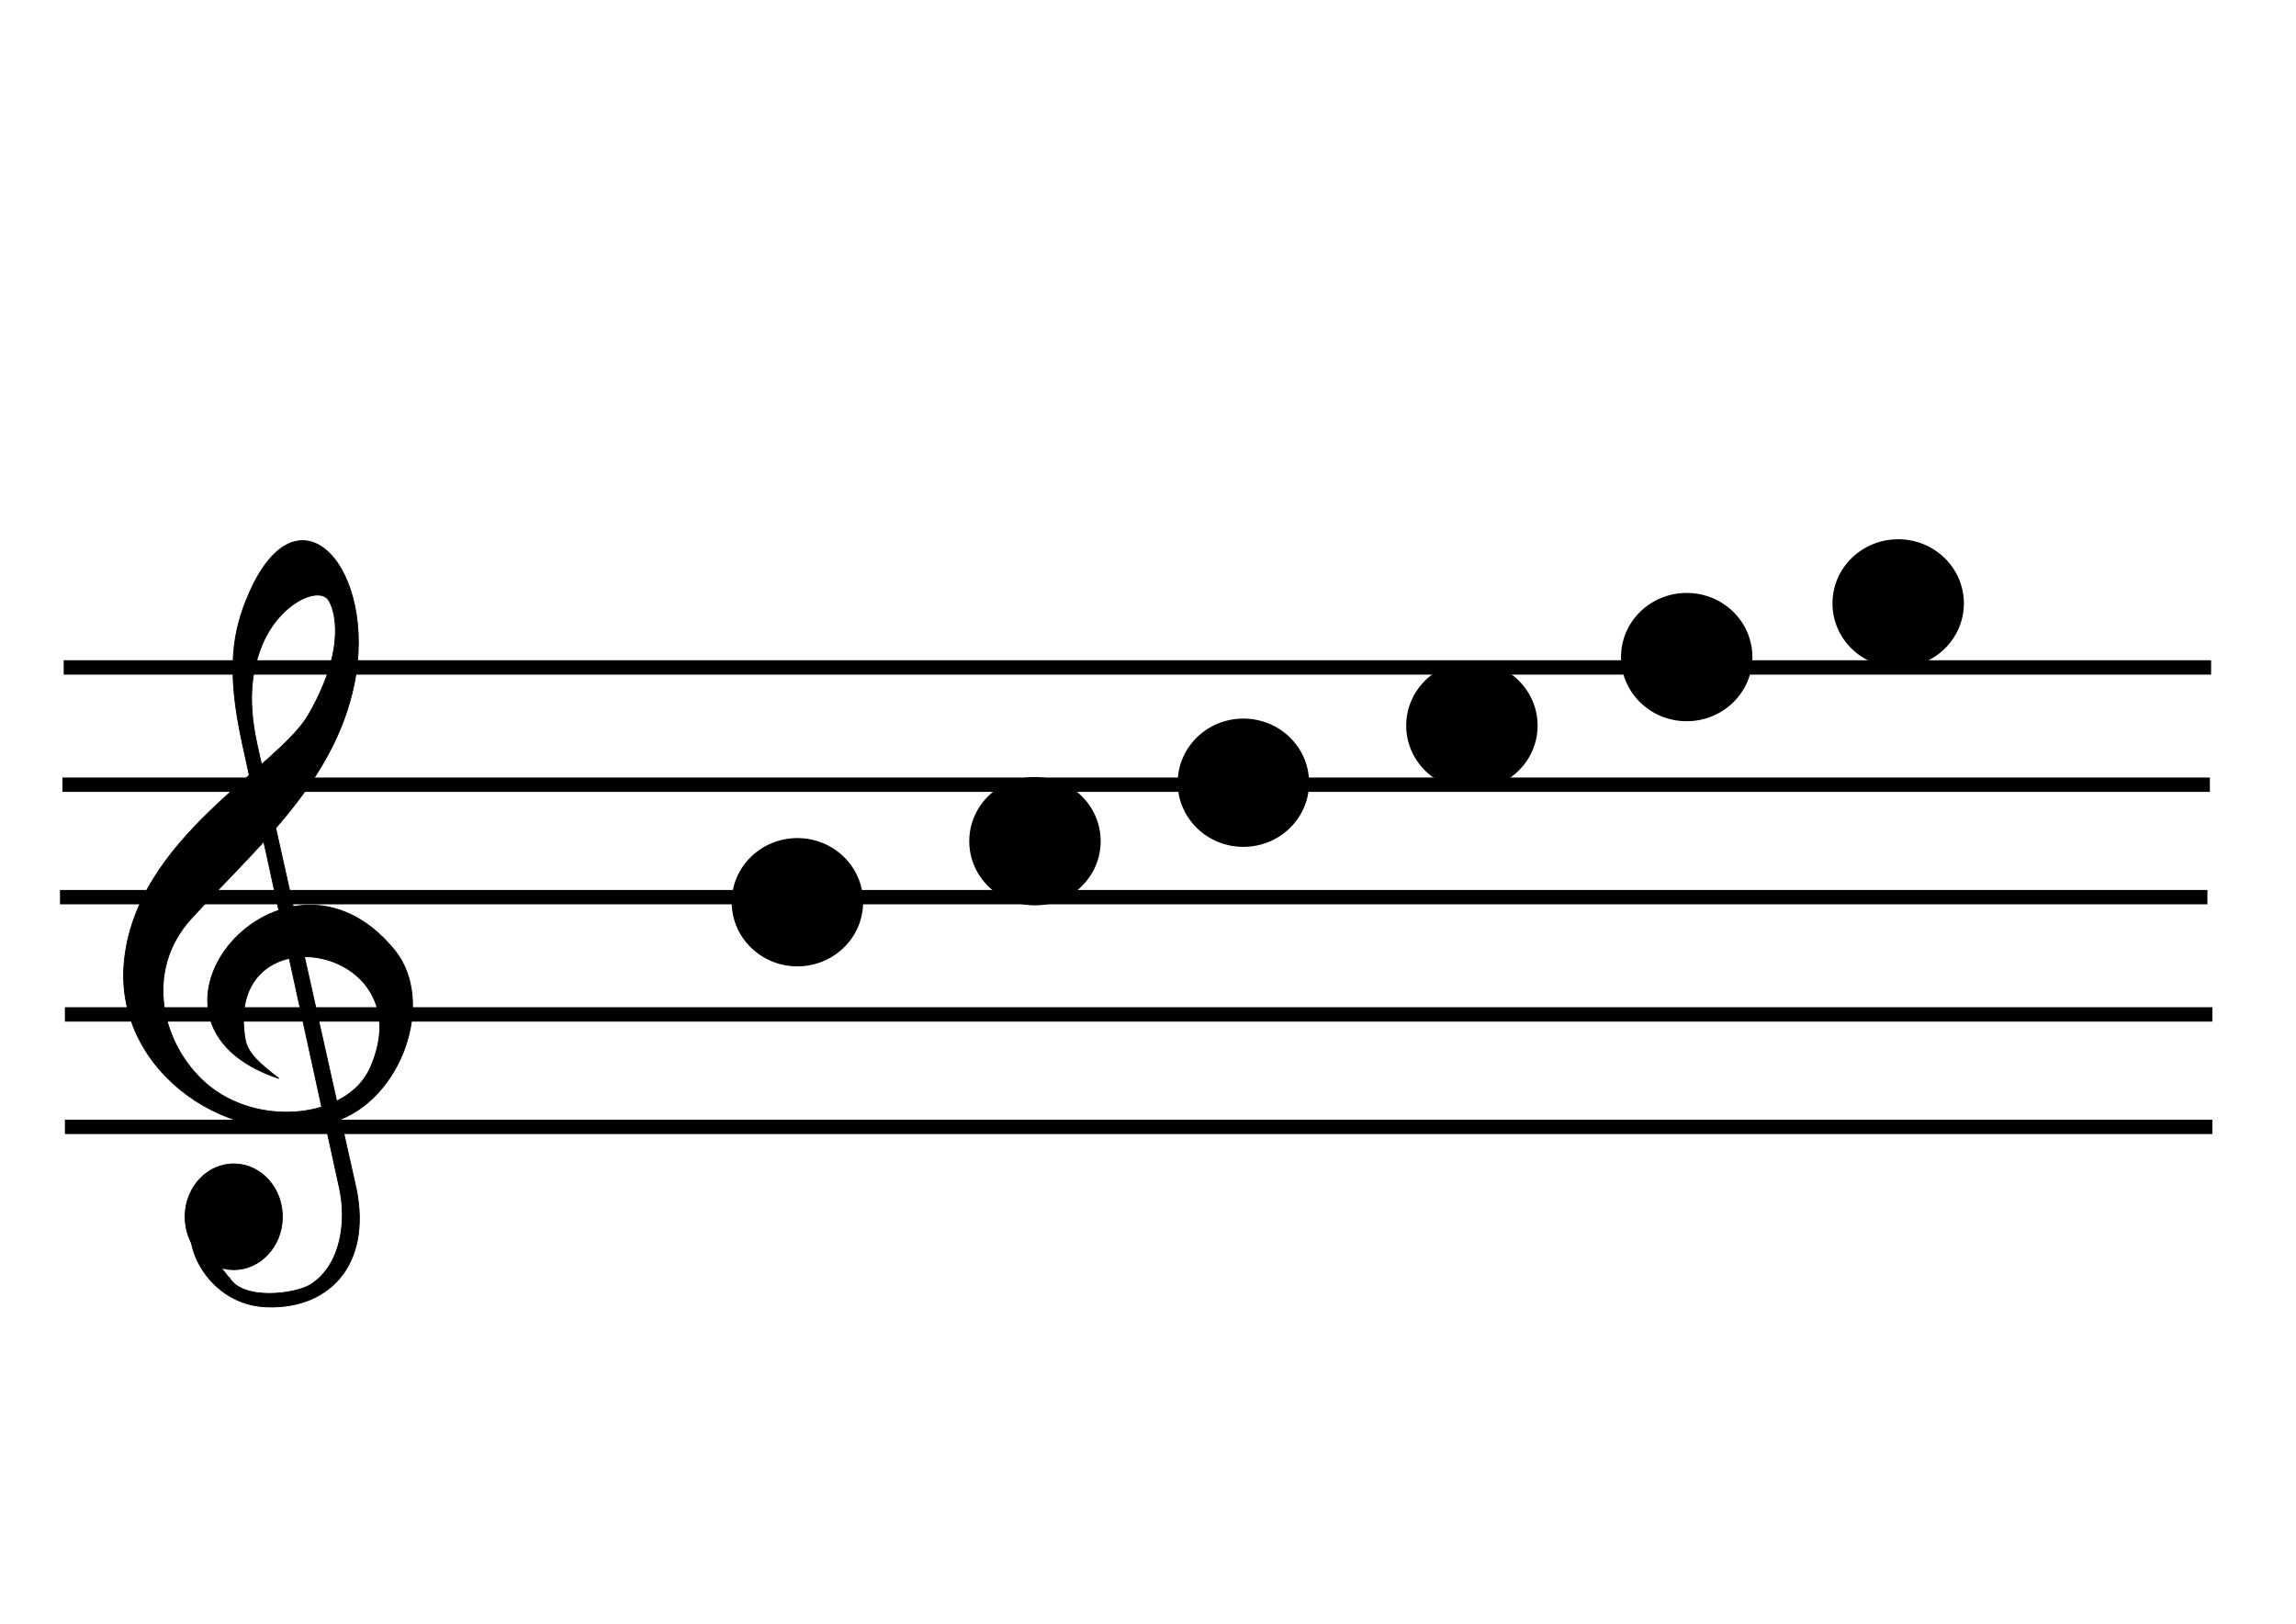
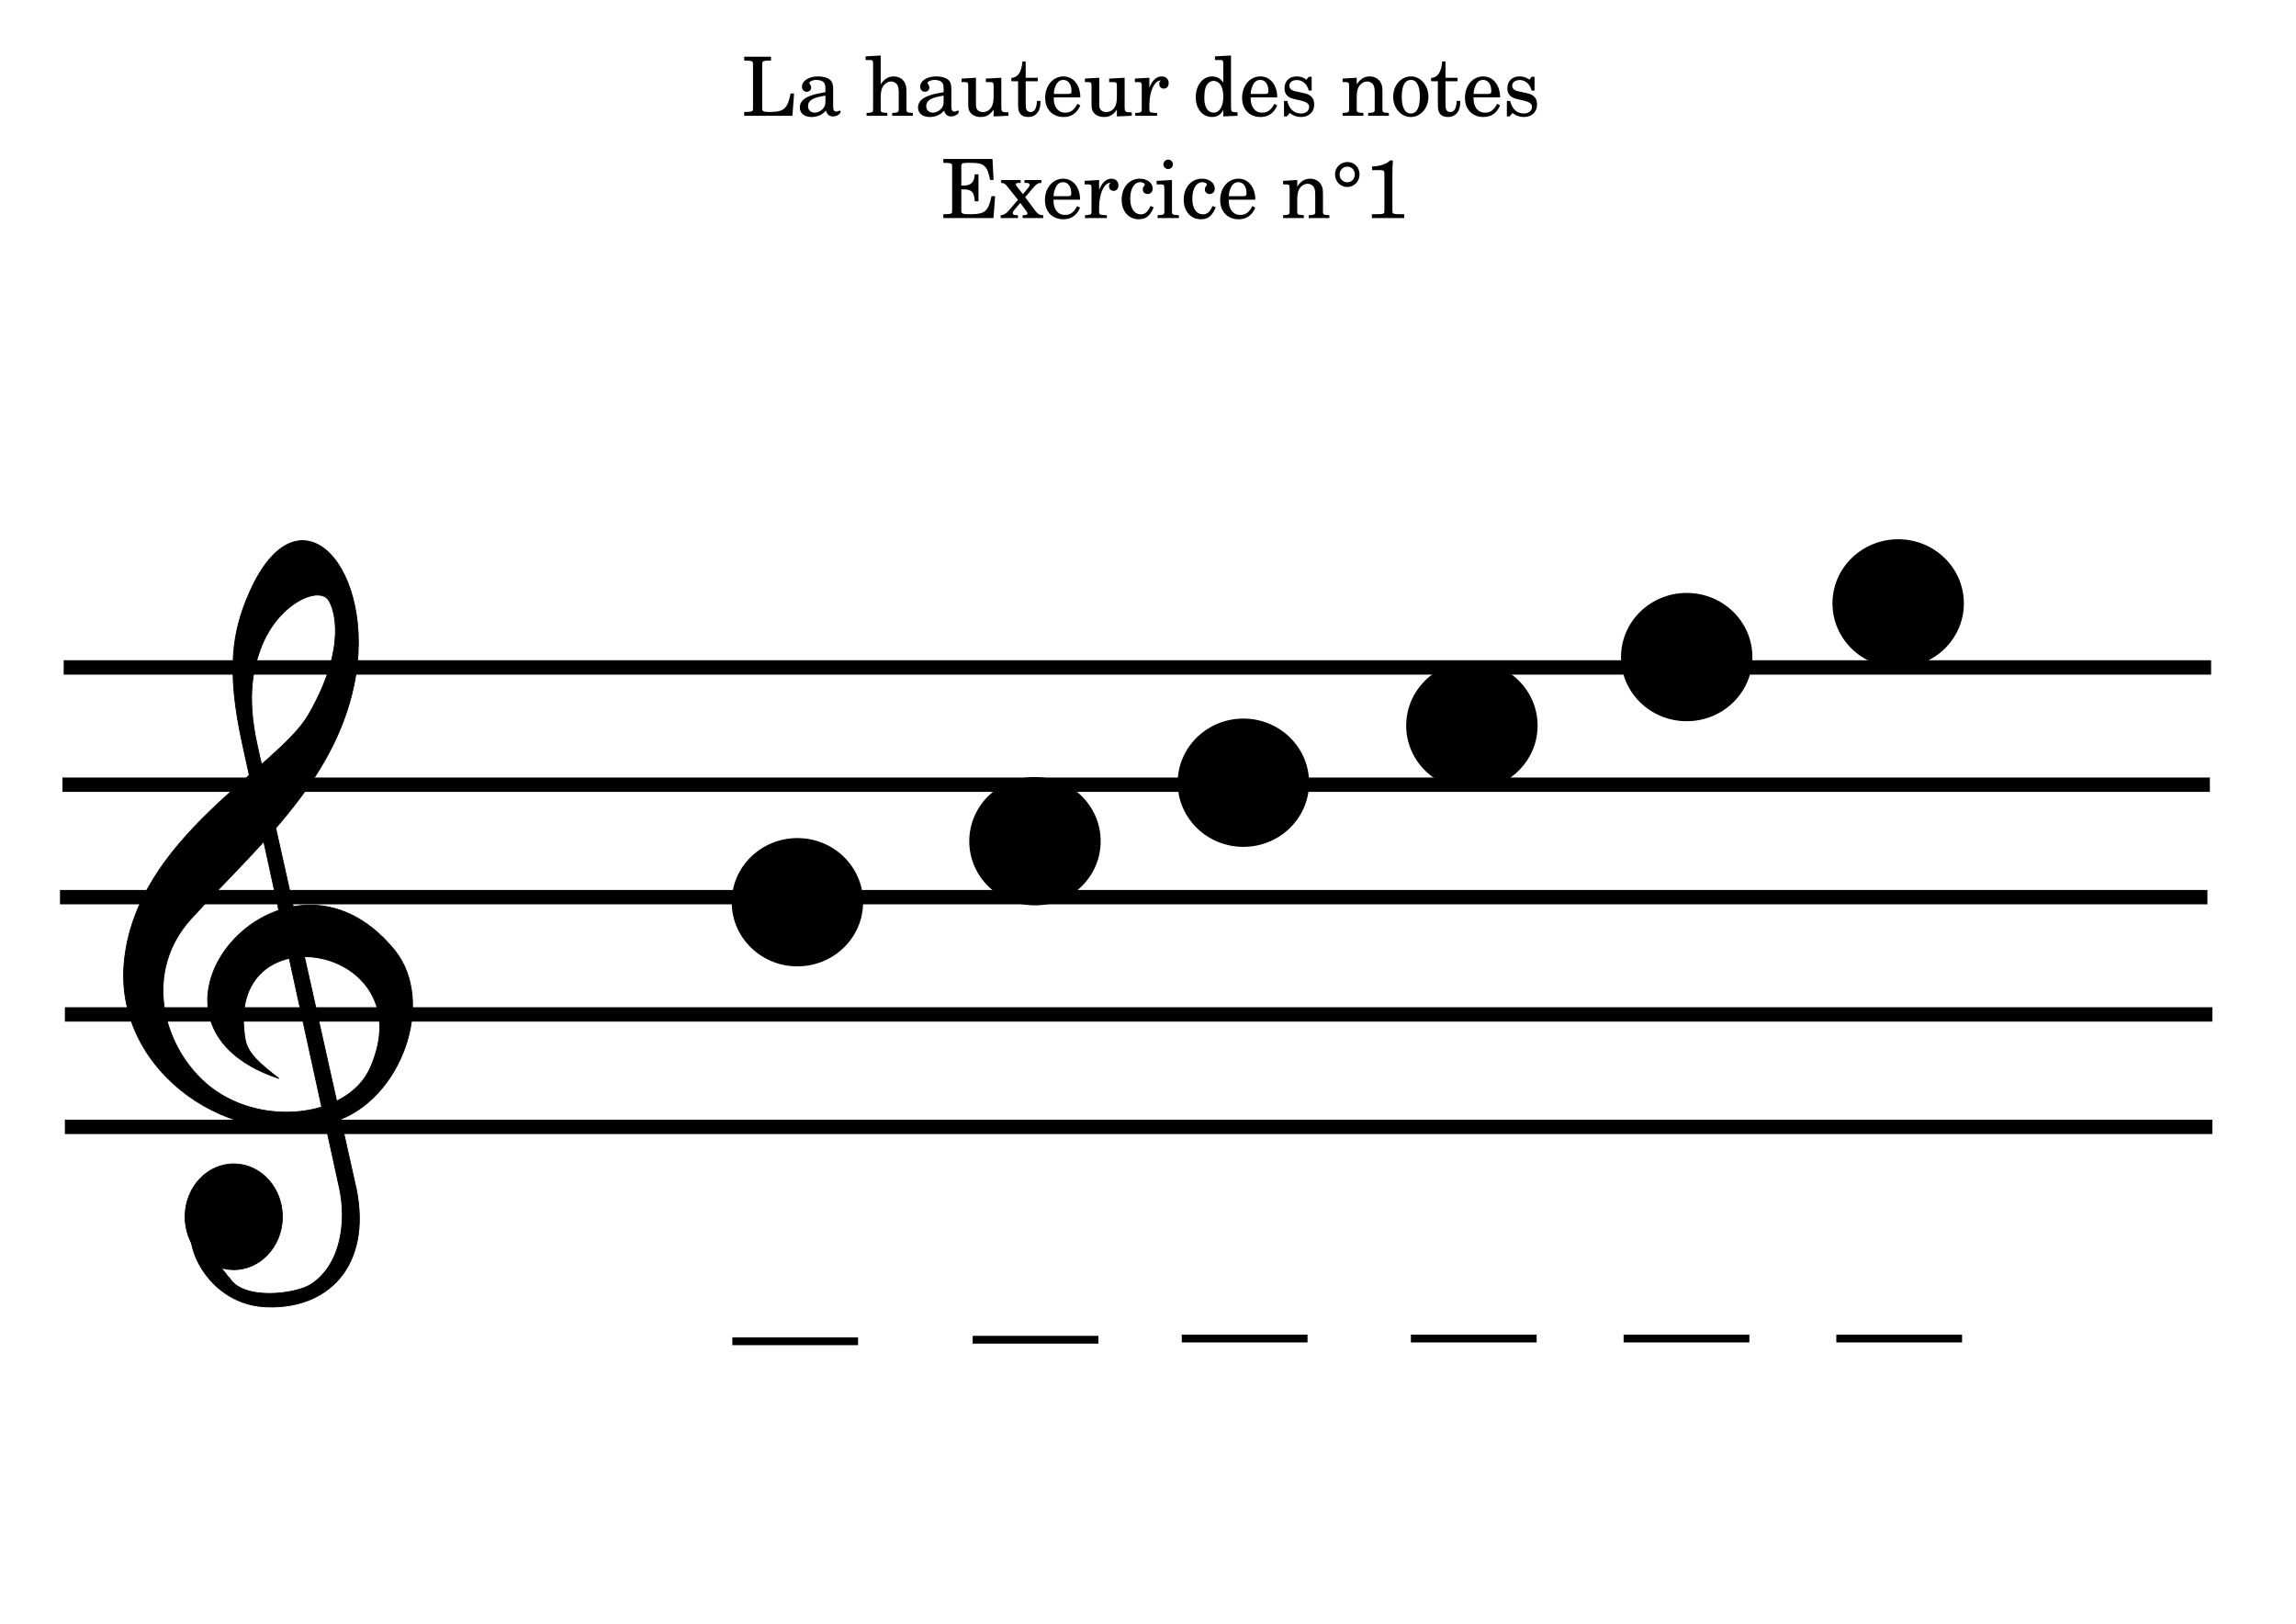
<svg xmlns="http://www.w3.org/2000/svg" width="297mm" height="210mm" viewBox="0 0 297 210" version="1.1" id="SVGRoot">
  <defs id="defs173">
    <linearGradient id="linearGradient6989">
      <stop style="stop-color:#0000ff;stop-opacity:1;" offset="0" id="stop6987" />
    </linearGradient>
    <linearGradient id="linearGradient4036">
      <stop style="stop-color:#000000;stop-opacity:1;" offset="0" id="stop4034" />
    </linearGradient>
  </defs>
  <g id="layer1" />
  <rect style="fill:#000000;stroke-width:1.058" id="rect594" width="277.781" height="1.857" x="8.237" y="85.394" />
  <rect style="fill:#000000;stroke-width:1.058" id="rect594-1" width="277.781" height="1.857" x="8.078" y="100.559" />
  <rect style="fill:#000000;stroke-width:1.058" id="rect594-6" width="277.781" height="1.857" x="7.759" y="115.104" />
  <rect style="fill:#000000;stroke-width:1.058" id="rect594-9" width="277.781" height="1.857" x="8.396" y="130.269" />
  <rect style="fill:#000000;stroke-width:1.058" id="rect594-7" width="277.781" height="1.857" x="8.396" y="144.814" />
  <path id="path1947" d="m 24.739,158.887 c -0.623,3.226 2.845,9.925 9.821,10.144 8.433,0.265 13.821,-5.997 11.311,-16.217 L 33.282,96.422 c -1.499,-6.713 -0.374,-10.354 0.426,-12.524 2.135,-5.789 7.468,-8.177 8.767,-6.324 0.741,1.058 2.534,6.006 -2.569,14.868 -3.979,6.912 -22.495,15.975 -23.853,32.194 -1.176,14.104 14.034,24.521 27.163,20.426 8.716,-2.719 13.209,-15.559 7.814,-22.182 -14.238,-17.479 -37.071,9.271 -14.952,16.6 -2.405,-1.837 -4.045,-3.259 -4.35,-4.998 -2.972,-16.925 23.247,-12.457 16.182,3.6 -2.905,6.603 -14.638,7.88 -21.321,1.989 -5.598,-4.935 -8.081,-14.44 -1.852,-21.265 8.437,-9.243 18.398,-17.54 21.043,-30.193 3.129,-14.962 -7.086,-26.627 -13.544,-11.909 -2.167,4.938 -2.974,9.896 -0.899,19.396 l 12.578,57.593 c 0.901,4.123 0.298,9.797 -3.667,12.405 -1.964,1.292 -8.913,2.181 -10.614,-0.903" style="fill:#000000;fill-opacity:1;fill-rule:nonzero;stroke:#000000;stroke-width:0.107;stroke-linecap:butt;stroke-linejoin:miter;stroke-miterlimit:4;stroke-dasharray:none;stroke-opacity:1" />
  <ellipse transform="matrix(-0.999799,-0.02005092,0.01756601,-0.9998457,0,0)" id="path4608" style="fill:#000000;fill-opacity:1;stroke:#000000;stroke-width:0.107;stroke-miterlimit:4;stroke-dasharray:none;stroke-opacity:1" cx="-32.995" cy="-156.733" rx="6.295" ry="6.84" />
  <ellipse style="fill:#000000;stroke-width:1.058" id="path169" cx="103.148" cy="116.688" rx="8.499" ry="8.296" />
  <ellipse style="fill:#000000;stroke-width:1.058" id="path169-3" cx="133.879" cy="108.796" rx="8.499" ry="8.296" />
  <ellipse style="fill:#000000;stroke-width:1.058" id="path169-6" cx="160.838" cy="101.232" rx="8.499" ry="8.296" />
  <ellipse style="fill:#000000;stroke-width:1.058" id="path169-7" cx="190.398" cy="93.843" rx="8.499" ry="8.296" />
  <ellipse style="fill:#000000;stroke-width:1.058" id="path169-5" cx="218.184" cy="84.982" rx="8.499" ry="8.296" />
  <ellipse style="fill:#000000;stroke-width:1.058" id="path169-35" cx="245.539" cy="78.039" rx="8.499" ry="8.296" />
+   <rect style="fill:#000000;stroke-width:0.6;paint-order:stroke fill markers" id="rect302" width="16.264" height="1.009" x="94.733" y="172.967" />
+   <rect style="fill:#000000;stroke-width:0.6;paint-order:stroke fill markers" id="rect302-3" width="16.264" height="1.009" x="125.819" y="172.769" />
+   <rect style="fill:#000000;stroke-width:0.6;paint-order:stroke fill markers" id="rect302-3-6" width="16.264" height="1.009" x="152.873" y="172.613" />
+   <rect style="fill:#000000;stroke-width:0.6;paint-order:stroke fill markers" id="rect302-3-6-7" width="16.264" height="1.009" x="182.507" y="172.613" />
+   <rect style="fill:#000000;stroke-width:0.6;paint-order:stroke fill markers" id="rect302-3-6-5" width="16.264" height="1.009" x="210.024" y="172.613" />
+   <rect style="fill:#000000;stroke-width:0.6;paint-order:stroke fill markers" id="rect302-3-6-3" width="16.264" height="1.009" x="237.54" y="172.613" />
+   <text xml:space="preserve" style="font-size:10.583px;font-family:C059;-inkscape-font-specification:C059;text-align:center;text-anchor:middle;fill:#000000;stroke-width:0.6;paint-order:stroke fill markers" x="154.937" y="14.975" id="text768">
+     <tspan id="tspan766" style="font-size:10.583px;text-align:center;text-anchor:middle;stroke-width:0.6" x="154.937" y="14.975">La hauteur des notes</tspan>
+     <tspan style="font-size:10.583px;text-align:center;text-anchor:middle;stroke-width:0.6" x="154.937" y="28.204" id="tspan820"> Exercice n°1</tspan>
+   </text>
</svg>
